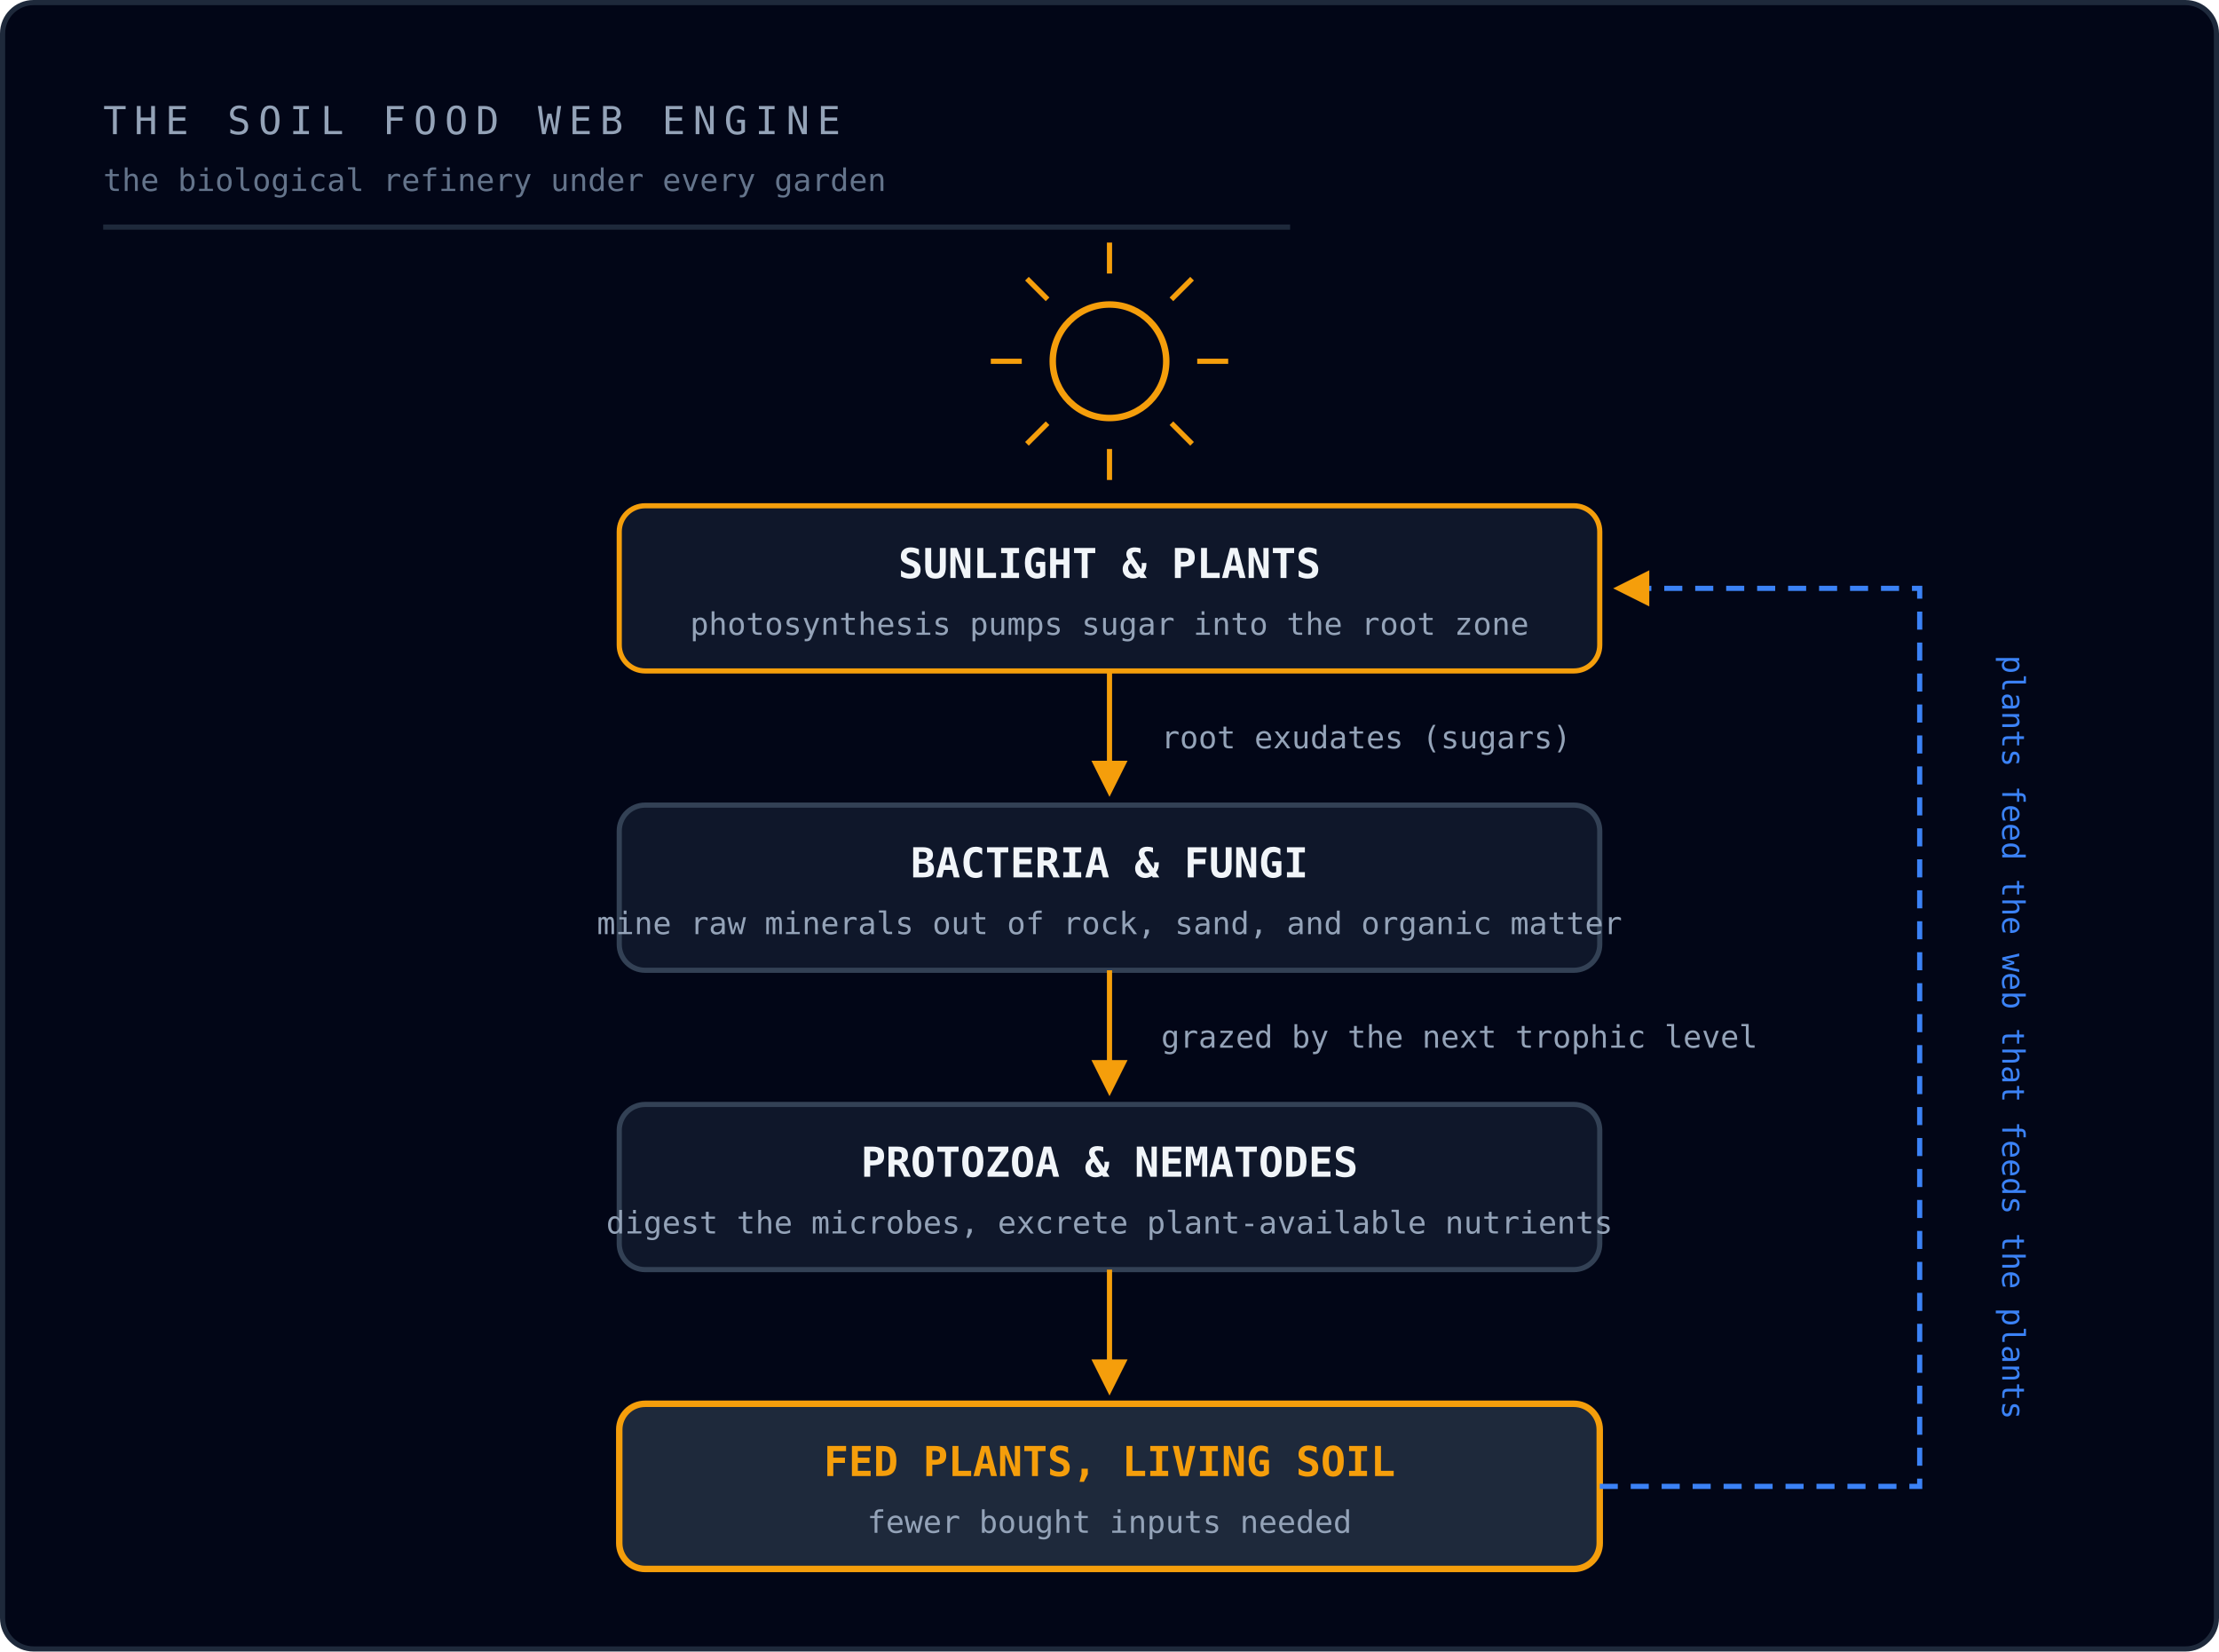
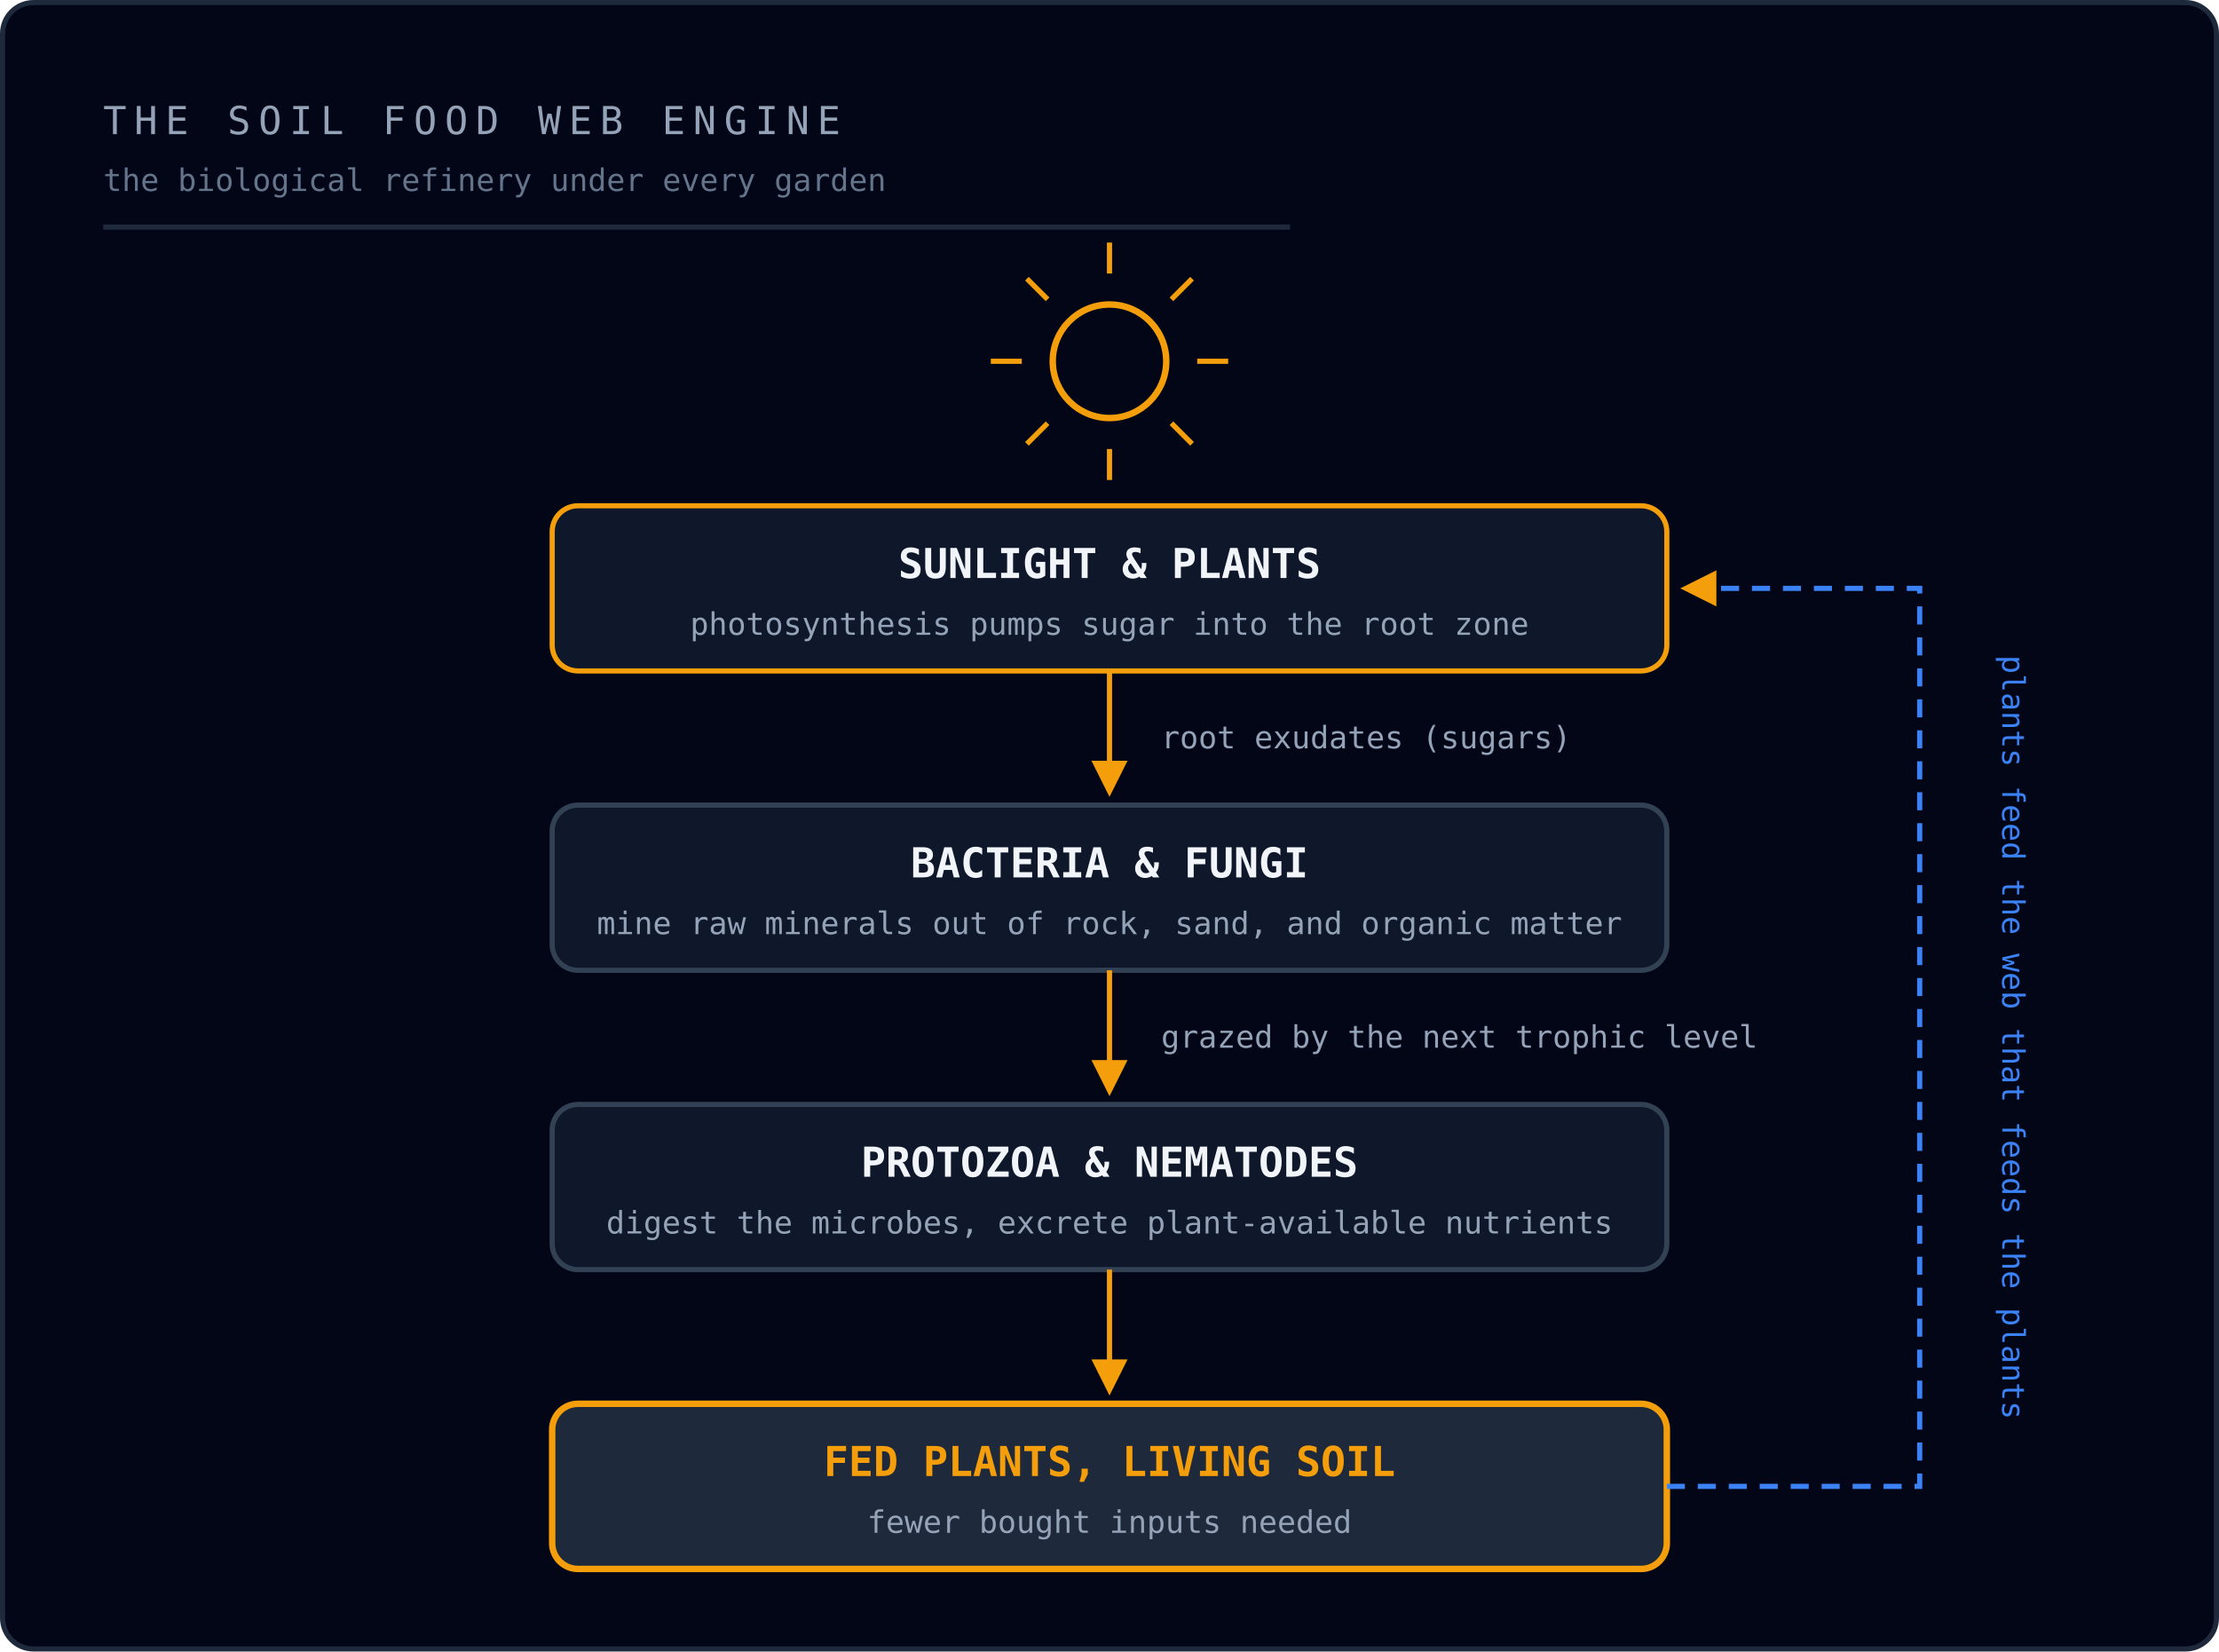
<svg xmlns="http://www.w3.org/2000/svg" viewBox="0 0 860 640" font-family="'JetBrains Mono','SFMono-Regular',Menlo,Consolas,monospace">
  <defs>
    <marker id="aa" viewBox="0 0 10 10" refX="8" refY="5" markerWidth="7" markerHeight="7" orient="auto-start-reverse">
      <path d="M0,0L10,5L0,10z" fill="#f59e0b" />
    </marker>
  </defs>
  <rect x="1" y="1" width="858" height="638" rx="12" fill="#020617" stroke="#1e293b" stroke-width="2" />
  <text x="40" y="52" font-size="15" letter-spacing="3" fill="#94a3b8">THE SOIL FOOD WEB ENGINE</text>
  <text x="40" y="74" font-size="12" fill="#64748b">the biological refinery under every garden</text>
  <line x1="40" y1="88" x2="500" y2="88" stroke="#1e293b" stroke-width="2" />
  <circle cx="430" cy="140" r="22" fill="none" stroke="#f59e0b" stroke-width="2.5" />
  <g stroke="#f59e0b" stroke-width="2">
    <line x1="430" y1="106" x2="430" y2="94" />
    <line x1="430" y1="186" x2="430" y2="174" />
    <line x1="396" y1="140" x2="384" y2="140" />
    <line x1="476" y1="140" x2="464" y2="140" />
    <line x1="406" y1="116" x2="398" y2="108" />
    <line x1="454" y1="116" x2="462" y2="108" />
    <line x1="406" y1="164" x2="398" y2="172" />
    <line x1="454" y1="164" x2="462" y2="172" />
  </g>
-   <rect x="240" y="196" width="380" height="64" rx="10" fill="#0f172a" stroke="#f59e0b" stroke-width="2" />
+   <rect x="214" y="196" width="432" height="64" rx="10" fill="#0f172a" stroke="#f59e0b" stroke-width="2" />
  <text x="430" y="224" font-size="16" font-weight="600" fill="#f1f5f9" text-anchor="middle">SUNLIGHT &amp; PLANTS</text>
  <text x="430" y="246" font-size="12" fill="#94a3b8" text-anchor="middle">photosynthesis pumps sugar into the root zone</text>
  <line x1="430" y1="260" x2="430" y2="306" stroke="#f59e0b" stroke-width="2" marker-end="url(#aa)" />
  <text x="450" y="290" font-size="12" fill="#94a3b8">root exudates (sugars)</text>
-   <rect x="240" y="312" width="380" height="64" rx="10" fill="#0f172a" stroke="#334155" stroke-width="2" />
+   <rect x="214" y="312" width="432" height="64" rx="10" fill="#0f172a" stroke="#334155" stroke-width="2" />
  <text x="430" y="340" font-size="16" font-weight="600" fill="#f1f5f9" text-anchor="middle">BACTERIA &amp; FUNGI</text>
  <text x="430" y="362" font-size="12" fill="#94a3b8" text-anchor="middle">mine raw minerals out of rock, sand, and organic matter</text>
  <line x1="430" y1="376" x2="430" y2="422" stroke="#f59e0b" stroke-width="2" marker-end="url(#aa)" />
  <text x="450" y="406" font-size="12" fill="#94a3b8">grazed by the next trophic level</text>
-   <rect x="240" y="428" width="380" height="64" rx="10" fill="#0f172a" stroke="#334155" stroke-width="2" />
+   <rect x="214" y="428" width="432" height="64" rx="10" fill="#0f172a" stroke="#334155" stroke-width="2" />
  <text x="430" y="456" font-size="16" font-weight="600" fill="#f1f5f9" text-anchor="middle">PROTOZOA &amp; NEMATODES</text>
  <text x="430" y="478" font-size="12" fill="#94a3b8" text-anchor="middle">digest the microbes, excrete plant-available nutrients</text>
  <line x1="430" y1="492" x2="430" y2="538" stroke="#f59e0b" stroke-width="2" marker-end="url(#aa)" />
-   <rect x="240" y="544" width="380" height="64" rx="10" fill="#1e293b" stroke="#f59e0b" stroke-width="2.5" />
+   <rect x="214" y="544" width="432" height="64" rx="10" fill="#1e293b" stroke="#f59e0b" stroke-width="2.5" />
  <text x="430" y="572" font-size="16" font-weight="600" fill="#f59e0b" text-anchor="middle">FED PLANTS, LIVING SOIL</text>
  <text x="430" y="594" font-size="12" fill="#94a3b8" text-anchor="middle">fewer bought inputs needed</text>
-   <path d="M 620 576 L 744 576 L 744 228 L 628 228" fill="none" stroke="#3b82f6" stroke-width="2" stroke-dasharray="7 5" marker-end="url(#aa)" />
+   <path d="M 646 576 L 744 576 L 744 228 L 654 228" fill="none" stroke="#3b82f6" stroke-width="2" stroke-dasharray="7 5" marker-end="url(#aa)" />
  <text x="776" y="402" font-size="12" fill="#3b82f6" text-anchor="middle" transform="rotate(90 776 402)">plants feed the web that feeds the plants</text>
</svg>
